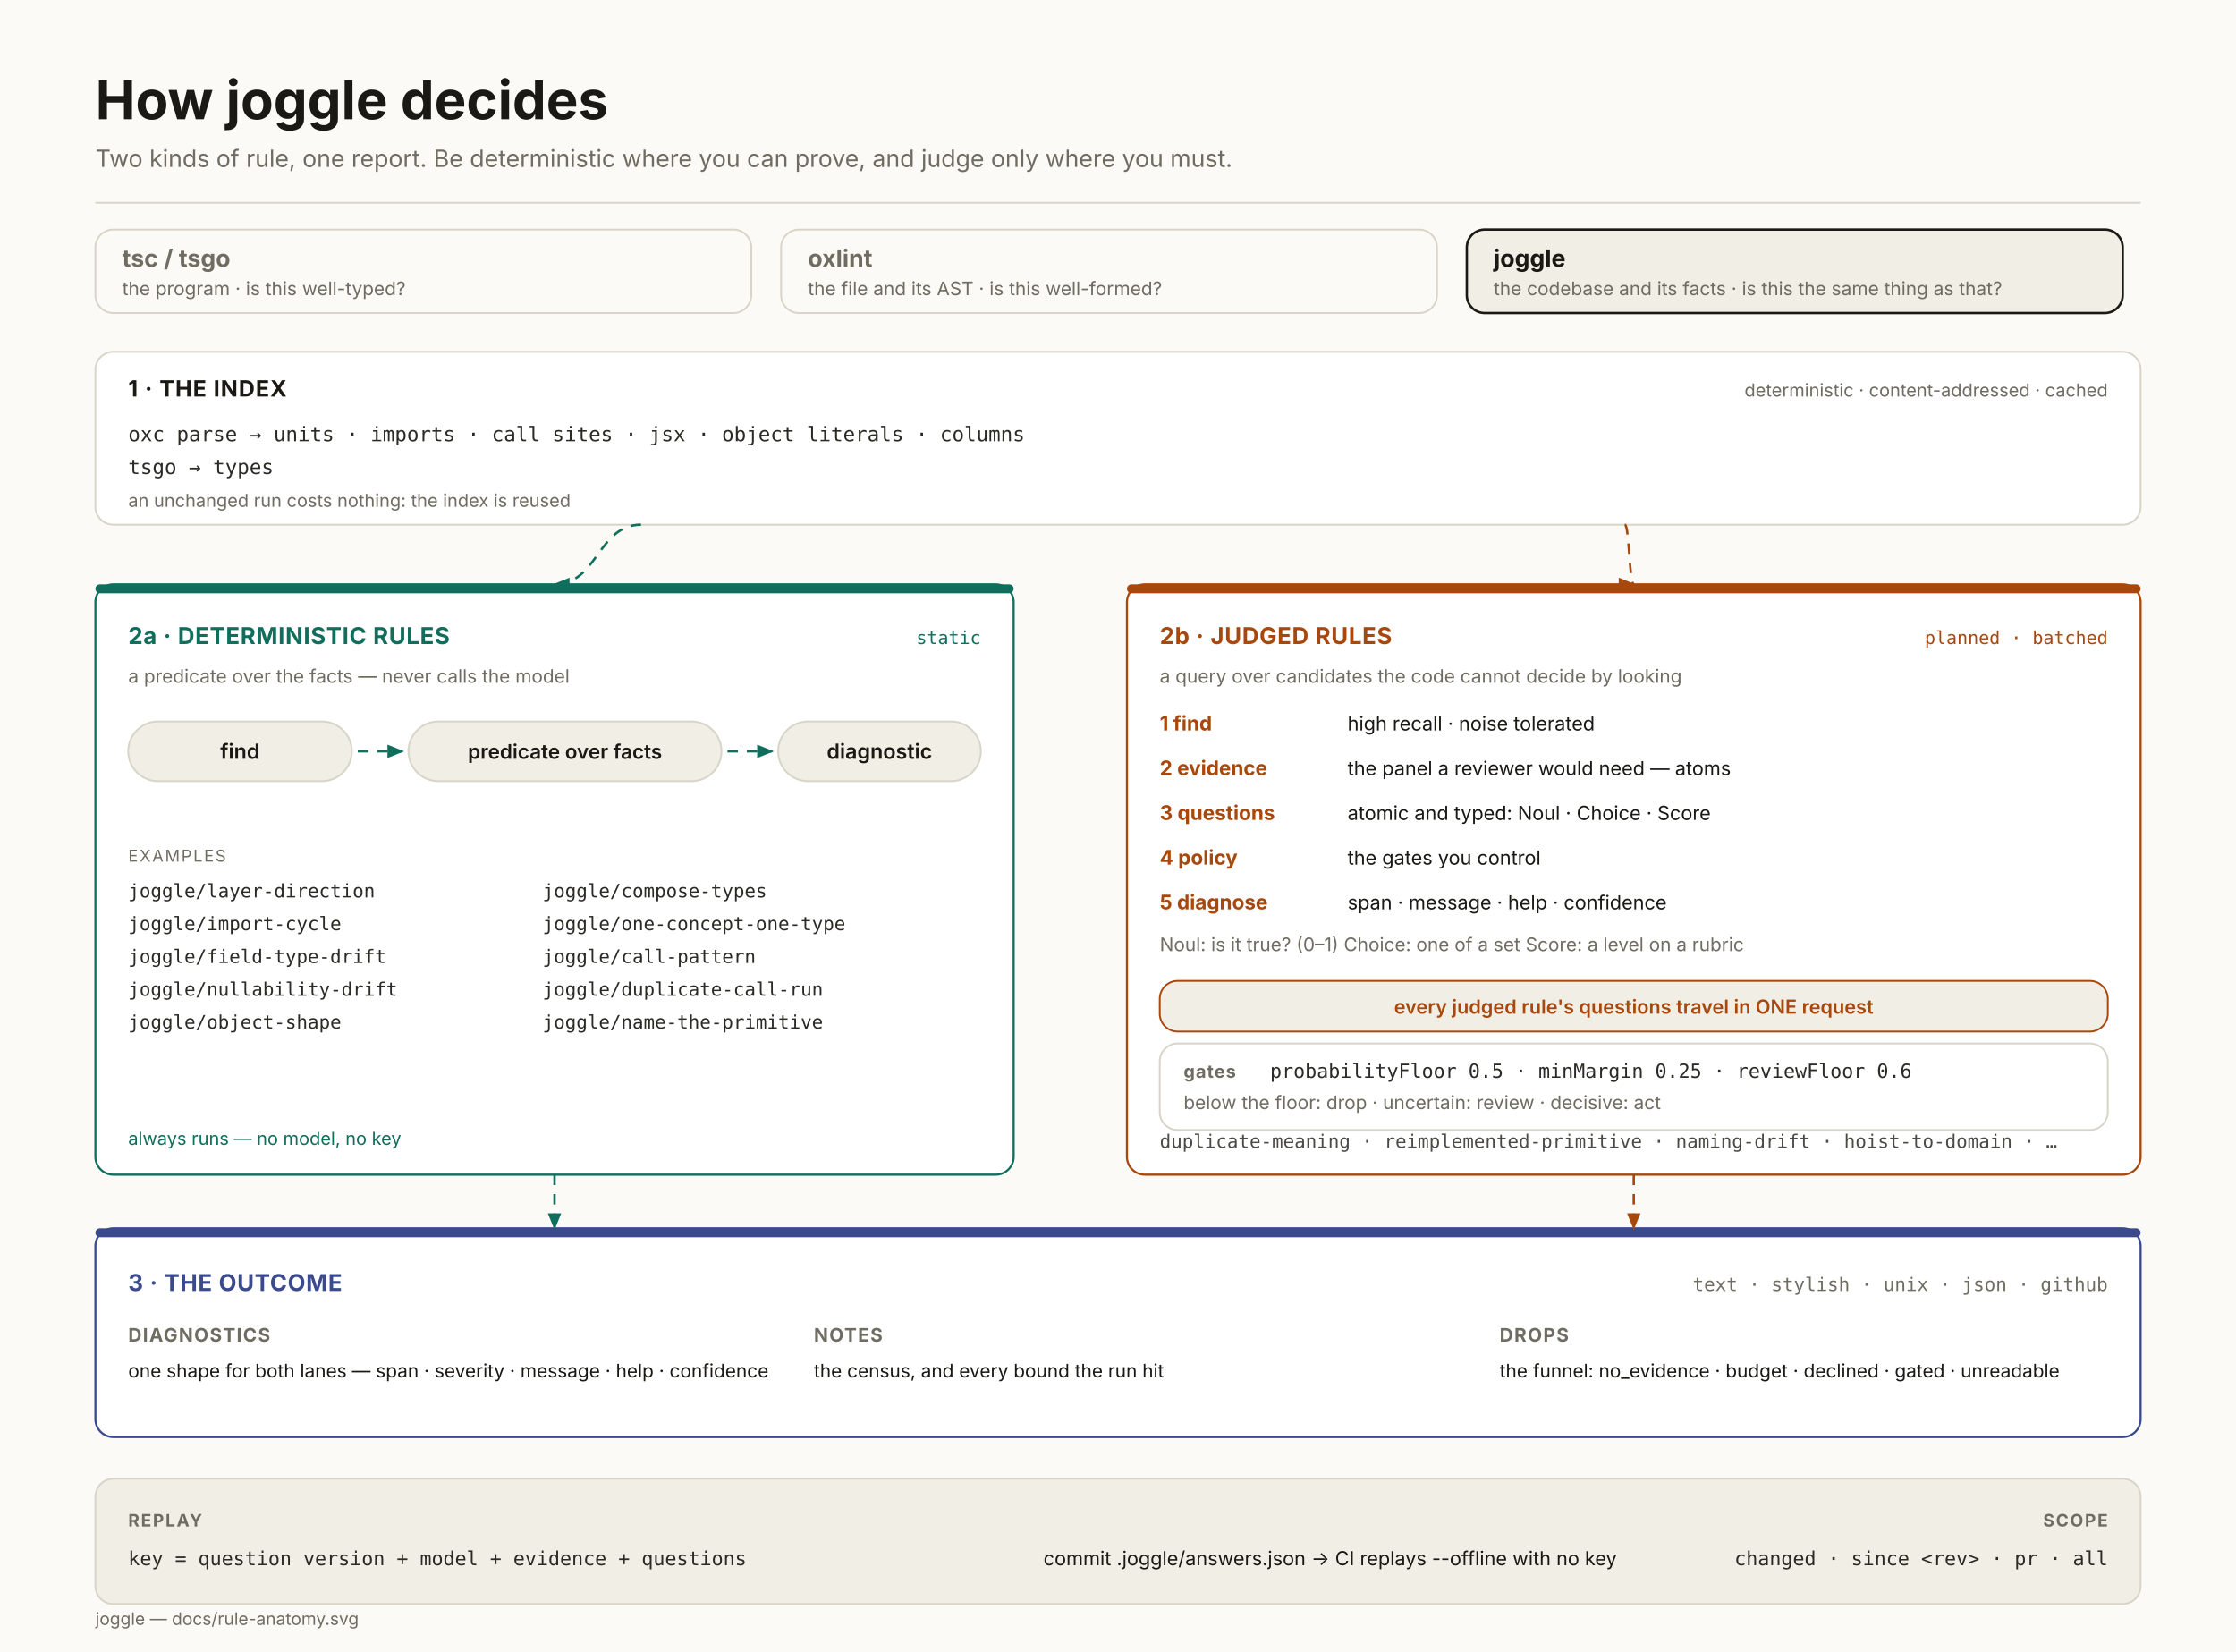
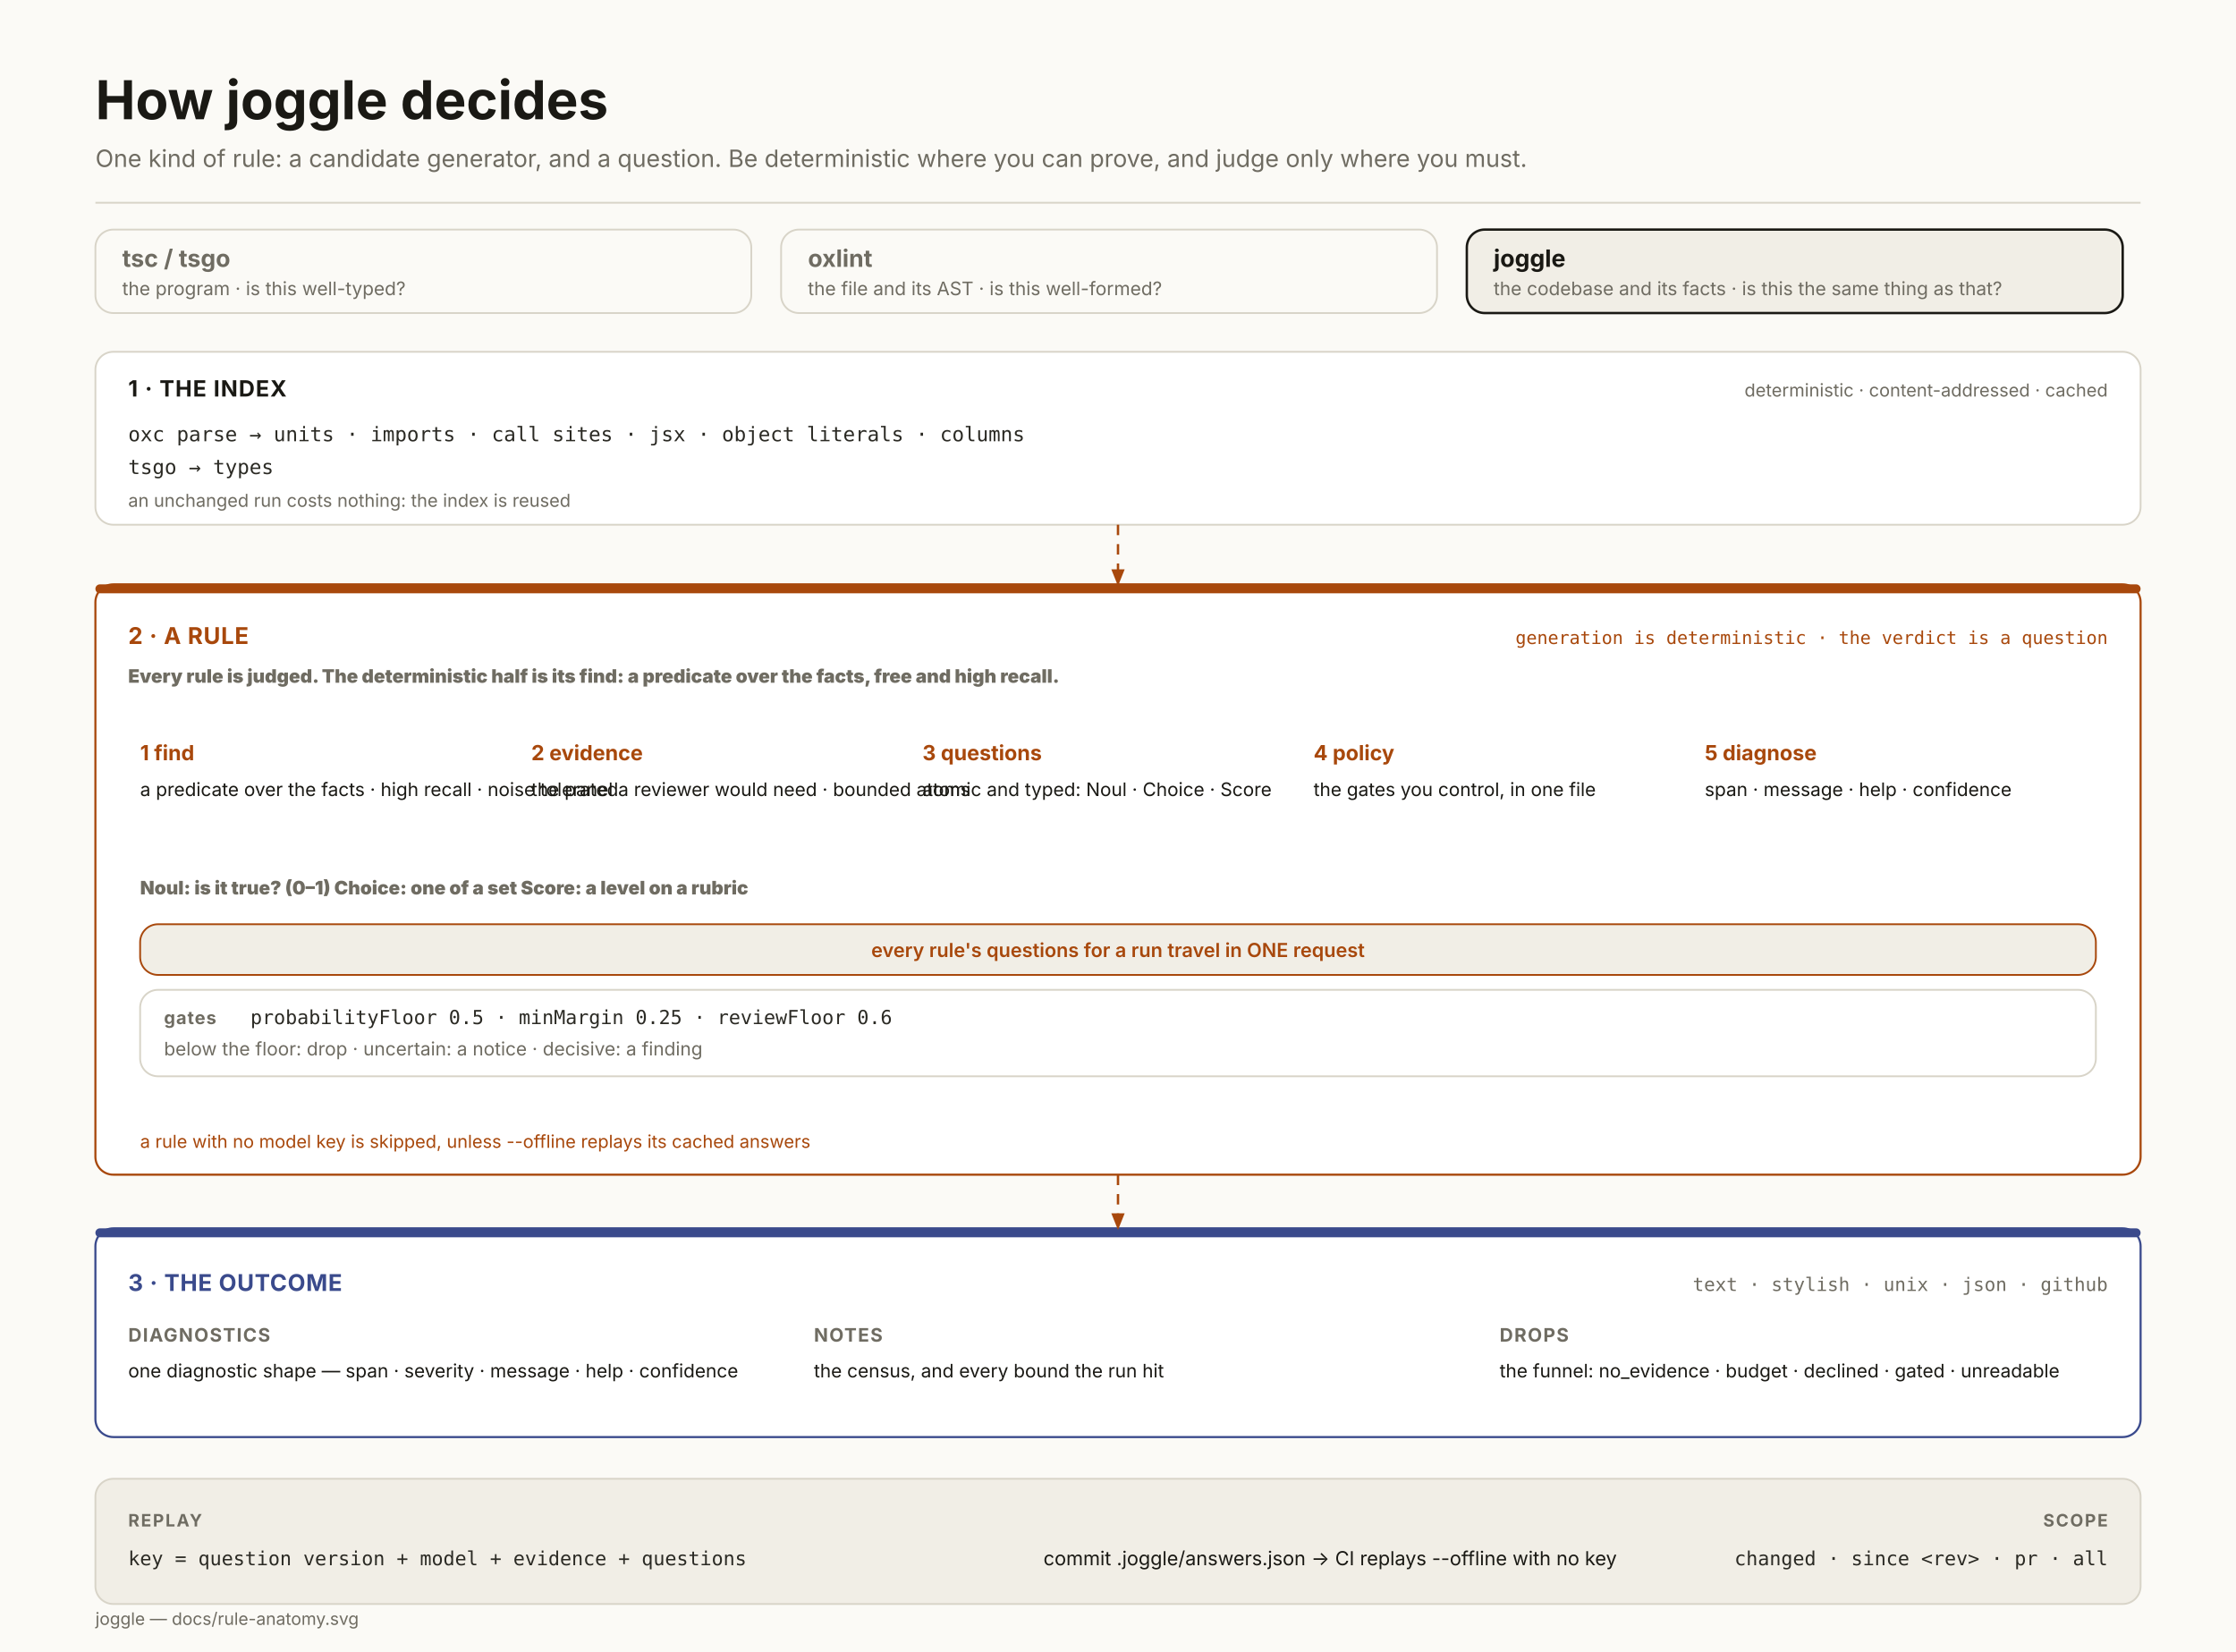
<svg xmlns="http://www.w3.org/2000/svg" viewBox="0 0 1500 1108" width="1500" height="1108" role="img" aria-label="How joggle's rules work">
  <defs>
    <marker id="a-6f6c62" viewBox="0 0 10 10" refX="9" refY="5" markerWidth="7" markerHeight="7" orient="auto-start-reverse">
      <path d="M 0 1 L 10 5 L 0 9 z" fill="#6f6c62" />
    </marker>
    <marker id="a-0f6f5c" viewBox="0 0 10 10" refX="9" refY="5" markerWidth="7" markerHeight="7" orient="auto-start-reverse">
      <path d="M 0 1 L 10 5 L 0 9 z" fill="#0f6f5c" />
    </marker>
    <marker id="a-a8480c" viewBox="0 0 10 10" refX="9" refY="5" markerWidth="7" markerHeight="7" orient="auto-start-reverse">
      <path d="M 0 1 L 10 5 L 0 9 z" fill="#a8480c" />
    </marker>
    <marker id="a-3a4a8c" viewBox="0 0 10 10" refX="9" refY="5" markerWidth="7" markerHeight="7" orient="auto-start-reverse">
      <path d="M 0 1 L 10 5 L 0 9 z" fill="#3a4a8c" />
    </marker>
    <style>
.flow{stroke-dasharray:7 6;animation:flow 1.1s linear infinite}
@keyframes flow{to{stroke-dashoffset:-13}}
.pulse{animation:pulse 2.6s ease-in-out infinite}
@keyframes pulse{0%,100%{opacity:.4}50%{opacity:1}}
@media (prefers-reduced-motion: reduce){.flow,.pulse{animation:none}}
</style>
  </defs>
  <rect x="0" y="0" width="1500" height="1108" rx="0" fill="#fbfaf6" stroke="#fbfaf6" stroke-width="1.2" />
  <text x="64" y="80" font-family="ui-sans-serif,-apple-system,'Segoe UI',Inter,sans-serif" font-size="36" font-weight="700" fill="#1a1914" text-anchor="start" letter-spacing="0" opacity="1">How joggle decides</text>
-   <text x="64" y="112" font-family="ui-sans-serif,-apple-system,'Segoe UI',Inter,sans-serif" font-size="16" font-weight="400" fill="#6f6c62" text-anchor="start" letter-spacing="0" opacity="1">Two kinds of rule, one report.  Be deterministic where you can prove, and judge only where you must.</text>
+   <text x="64" y="112" font-family="ui-sans-serif,-apple-system,'Segoe UI',Inter,sans-serif" font-size="16" font-weight="400" fill="#6f6c62" text-anchor="start" letter-spacing="0" opacity="1">One kind of rule: a candidate generator, and a question.  Be deterministic where you can prove, and judge only where you must.</text>
  <line x1="64" y1="136" x2="1436" y2="136" stroke="#d8d4c8" stroke-width="1.2" />
  <rect x="64" y="154" width="440" height="56" rx="12" fill="none" stroke="#d8d4c8" stroke-width="1.2" />
  <text x="82" y="179" font-family="ui-sans-serif,-apple-system,'Segoe UI',Inter,sans-serif" font-size="16" font-weight="700" fill="#6f6c62" text-anchor="start" letter-spacing="0" opacity="1">tsc / tsgo</text>
  <text x="82" y="198" font-family="ui-sans-serif,-apple-system,'Segoe UI',Inter,sans-serif" font-size="12.5" font-weight="400" fill="#6f6c62" text-anchor="start" letter-spacing="0" opacity="1">the program  ·  is this well-typed?</text>
  <rect x="524" y="154" width="440" height="56" rx="12" fill="none" stroke="#d8d4c8" stroke-width="1.2" />
  <text x="542" y="179" font-family="ui-sans-serif,-apple-system,'Segoe UI',Inter,sans-serif" font-size="16" font-weight="700" fill="#6f6c62" text-anchor="start" letter-spacing="0" opacity="1">oxlint</text>
  <text x="542" y="198" font-family="ui-sans-serif,-apple-system,'Segoe UI',Inter,sans-serif" font-size="12.5" font-weight="400" fill="#6f6c62" text-anchor="start" letter-spacing="0" opacity="1">the file and its AST  ·  is this well-formed?</text>
  <rect x="984" y="154" width="440" height="56" rx="12" fill="#f1eee6" stroke="#1a1914" stroke-width="1.6" />
  <text x="1002" y="179" font-family="ui-sans-serif,-apple-system,'Segoe UI',Inter,sans-serif" font-size="16" font-weight="700" fill="#1a1914" text-anchor="start" letter-spacing="0" opacity="1">joggle</text>
  <text x="1002" y="198" font-family="ui-sans-serif,-apple-system,'Segoe UI',Inter,sans-serif" font-size="12.5" font-weight="400" fill="#6f6c62" text-anchor="start" letter-spacing="0" opacity="1">the codebase and its facts  ·  is this the same thing as that?</text>
  <rect x="64" y="236" width="1372" height="116" rx="12" fill="#ffffff" stroke="#d8d4c8" stroke-width="1.2" />
  <text x="86" y="266" font-family="ui-sans-serif,-apple-system,'Segoe UI',Inter,sans-serif" font-size="15" font-weight="700" fill="#1a1914" text-anchor="start" letter-spacing="0.6" opacity="1">1 · THE INDEX</text>
  <text x="1414" y="266" font-family="ui-sans-serif,-apple-system,'Segoe UI',Inter,sans-serif" font-size="12" font-weight="400" fill="#6f6c62" text-anchor="end" letter-spacing="0" opacity="1">deterministic · content-addressed · cached</text>
  <text x="86" y="296" font-family="ui-monospace,SFMono-Regular,Menlo,monospace" font-size="13.5" font-weight="400" fill="#2b2a24" text-anchor="start" letter-spacing="0" opacity="1">oxc parse  →  units · imports · call sites · jsx · object literals · columns</text>
  <text x="86" y="318" font-family="ui-monospace,SFMono-Regular,Menlo,monospace" font-size="13.5" font-weight="400" fill="#2b2a24" text-anchor="start" letter-spacing="0" opacity="1">tsgo  →  types</text>
  <text x="86" y="340" font-family="ui-sans-serif,-apple-system,'Segoe UI',Inter,sans-serif" font-size="12" font-weight="400" fill="#6f6c62" text-anchor="start" letter-spacing="0" opacity="1">an unchanged run costs nothing: the index is reused</text>
-   <rect x="64" y="392" width="616" height="396" rx="12" fill="#ffffff" stroke="#0f6f5c" stroke-width="1.4" />
-   <rect x="64" y="392" width="616" height="6" rx="3" fill="#0f6f5c" />
-   <text x="86" y="432" font-family="ui-sans-serif,-apple-system,'Segoe UI',Inter,sans-serif" font-size="15.5" font-weight="700" fill="#0f6f5c" text-anchor="start" letter-spacing="0.4" opacity="1">2a · DETERMINISTIC RULES</text>
-   <text x="658" y="432" font-family="ui-monospace,SFMono-Regular,Menlo,monospace" font-size="12" font-weight="400" fill="#0f6f5c" text-anchor="end" letter-spacing="0" opacity="1">static</text>
-   <text x="86" y="458" font-family="ui-sans-serif,-apple-system,'Segoe UI',Inter,sans-serif" font-size="12.5" font-weight="400" fill="#6f6c62" text-anchor="start" letter-spacing="0" opacity="1">a predicate over the facts — never calls the model</text>
-   <rect x="86" y="484" width="150" height="40" rx="20" fill="#f1eee6" stroke="#d8d4c8" stroke-width="1.2" />
-   <text x="161" y="509" font-family="ui-sans-serif,-apple-system,'Segoe UI',Inter,sans-serif" font-size="14" font-weight="600" fill="#1a1914" text-anchor="middle" letter-spacing="0" opacity="1">find</text>
-   <path class="flow" d="M 240 504 C 255 504, 255 504, 270 504" fill="none" stroke="#0f6f5c" stroke-width="1.6" marker-end="url(#a-0f6f5c)" />
-   <rect x="274" y="484" width="210" height="40" rx="20" fill="#f1eee6" stroke="#d8d4c8" stroke-width="1.2" />
-   <text x="379" y="509" font-family="ui-sans-serif,-apple-system,'Segoe UI',Inter,sans-serif" font-size="13.5" font-weight="600" fill="#1a1914" text-anchor="middle" letter-spacing="0" opacity="1">predicate over facts</text>
-   <path class="flow" d="M 488 504 C 503 504, 503 504, 518 504" fill="none" stroke="#0f6f5c" stroke-width="1.6" marker-end="url(#a-0f6f5c)" />
-   <rect x="522" y="484" width="136" height="40" rx="20" fill="#f1eee6" stroke="#d8d4c8" stroke-width="1.2" />
-   <text x="590" y="509" font-family="ui-sans-serif,-apple-system,'Segoe UI',Inter,sans-serif" font-size="14" font-weight="600" fill="#1a1914" text-anchor="middle" letter-spacing="0" opacity="1">diagnostic</text>
-   <text x="86" y="578" font-family="ui-sans-serif,-apple-system,'Segoe UI',Inter,sans-serif" font-size="11" font-weight="400" fill="#6f6c62" text-anchor="start" letter-spacing="1" opacity="1">EXAMPLES</text>
-   <text x="86" y="602" font-family="ui-monospace,SFMono-Regular,Menlo,monospace" font-size="12.5" font-weight="400" fill="#2b2a24" text-anchor="start" letter-spacing="0" opacity="1">joggle/layer-direction</text>
-   <text x="86" y="624" font-family="ui-monospace,SFMono-Regular,Menlo,monospace" font-size="12.5" font-weight="400" fill="#2b2a24" text-anchor="start" letter-spacing="0" opacity="1">joggle/import-cycle</text>
-   <text x="86" y="646" font-family="ui-monospace,SFMono-Regular,Menlo,monospace" font-size="12.5" font-weight="400" fill="#2b2a24" text-anchor="start" letter-spacing="0" opacity="1">joggle/field-type-drift</text>
-   <text x="86" y="668" font-family="ui-monospace,SFMono-Regular,Menlo,monospace" font-size="12.5" font-weight="400" fill="#2b2a24" text-anchor="start" letter-spacing="0" opacity="1">joggle/nullability-drift</text>
-   <text x="86" y="690" font-family="ui-monospace,SFMono-Regular,Menlo,monospace" font-size="12.5" font-weight="400" fill="#2b2a24" text-anchor="start" letter-spacing="0" opacity="1">joggle/object-shape</text>
-   <text x="364" y="602" font-family="ui-monospace,SFMono-Regular,Menlo,monospace" font-size="12.5" font-weight="400" fill="#2b2a24" text-anchor="start" letter-spacing="0" opacity="1">joggle/compose-types</text>
-   <text x="364" y="624" font-family="ui-monospace,SFMono-Regular,Menlo,monospace" font-size="12.5" font-weight="400" fill="#2b2a24" text-anchor="start" letter-spacing="0" opacity="1">joggle/one-concept-one-type</text>
-   <text x="364" y="646" font-family="ui-monospace,SFMono-Regular,Menlo,monospace" font-size="12.5" font-weight="400" fill="#2b2a24" text-anchor="start" letter-spacing="0" opacity="1">joggle/call-pattern</text>
-   <text x="364" y="668" font-family="ui-monospace,SFMono-Regular,Menlo,monospace" font-size="12.5" font-weight="400" fill="#2b2a24" text-anchor="start" letter-spacing="0" opacity="1">joggle/duplicate-call-run</text>
-   <text x="364" y="690" font-family="ui-monospace,SFMono-Regular,Menlo,monospace" font-size="12.5" font-weight="400" fill="#2b2a24" text-anchor="start" letter-spacing="0" opacity="1">joggle/name-the-primitive</text>
-   <text x="86" y="768" font-family="ui-sans-serif,-apple-system,'Segoe UI',Inter,sans-serif" font-size="12" font-weight="400" fill="#0f6f5c" text-anchor="start" letter-spacing="0" opacity="1">always runs — no model, no key</text>
-   <rect x="756" y="392" width="680" height="396" rx="12" fill="#ffffff" stroke="#a8480c" stroke-width="1.4" />
-   <rect x="756" y="392" width="680" height="6" rx="3" fill="#a8480c" />
-   <text x="778" y="432" font-family="ui-sans-serif,-apple-system,'Segoe UI',Inter,sans-serif" font-size="15.5" font-weight="700" fill="#a8480c" text-anchor="start" letter-spacing="0.4" opacity="1">2b · JUDGED RULES</text>
-   <text x="1414" y="432" font-family="ui-monospace,SFMono-Regular,Menlo,monospace" font-size="12" font-weight="400" fill="#a8480c" text-anchor="end" letter-spacing="0" opacity="1">planned · batched</text>
-   <text x="778" y="458" font-family="ui-sans-serif,-apple-system,'Segoe UI',Inter,sans-serif" font-size="12.5" font-weight="400" fill="#6f6c62" text-anchor="start" letter-spacing="0" opacity="1">a query over candidates the code cannot decide by looking</text>
-   <text x="778" y="490" font-family="ui-sans-serif,-apple-system,'Segoe UI',Inter,sans-serif" font-size="13.5" font-weight="700" fill="#a8480c" text-anchor="start" letter-spacing="0" opacity="1">1  find</text>
-   <text x="904" y="490" font-family="ui-sans-serif,-apple-system,'Segoe UI',Inter,sans-serif" font-size="13" font-weight="400" fill="#1a1914" text-anchor="start" letter-spacing="0" opacity="1">high recall · noise tolerated</text>
-   <text x="778" y="520" font-family="ui-sans-serif,-apple-system,'Segoe UI',Inter,sans-serif" font-size="13.5" font-weight="700" fill="#a8480c" text-anchor="start" letter-spacing="0" opacity="1">2  evidence</text>
-   <text x="904" y="520" font-family="ui-sans-serif,-apple-system,'Segoe UI',Inter,sans-serif" font-size="13" font-weight="400" fill="#1a1914" text-anchor="start" letter-spacing="0" opacity="1">the panel a reviewer would need — atoms</text>
-   <text x="778" y="550" font-family="ui-sans-serif,-apple-system,'Segoe UI',Inter,sans-serif" font-size="13.5" font-weight="700" fill="#a8480c" text-anchor="start" letter-spacing="0" opacity="1">3  questions</text>
-   <text x="904" y="550" font-family="ui-sans-serif,-apple-system,'Segoe UI',Inter,sans-serif" font-size="13" font-weight="400" fill="#1a1914" text-anchor="start" letter-spacing="0" opacity="1">atomic and typed:  Noul · Choice · Score</text>
-   <text x="778" y="580" font-family="ui-sans-serif,-apple-system,'Segoe UI',Inter,sans-serif" font-size="13.5" font-weight="700" fill="#a8480c" text-anchor="start" letter-spacing="0" opacity="1">4  policy</text>
-   <text x="904" y="580" font-family="ui-sans-serif,-apple-system,'Segoe UI',Inter,sans-serif" font-size="13" font-weight="400" fill="#1a1914" text-anchor="start" letter-spacing="0" opacity="1">the gates you control</text>
-   <text x="778" y="610" font-family="ui-sans-serif,-apple-system,'Segoe UI',Inter,sans-serif" font-size="13.5" font-weight="700" fill="#a8480c" text-anchor="start" letter-spacing="0" opacity="1">5  diagnose</text>
-   <text x="904" y="610" font-family="ui-sans-serif,-apple-system,'Segoe UI',Inter,sans-serif" font-size="13" font-weight="400" fill="#1a1914" text-anchor="start" letter-spacing="0" opacity="1">span · message · help · confidence</text>
-   <text x="778" y="638" font-family="ui-sans-serif,-apple-system,'Segoe UI',Inter,sans-serif" font-size="12.5" font-weight="400" fill="#6f6c62" text-anchor="start" letter-spacing="0" opacity="1">Noul: is it true? (0–1)      Choice: one of a set      Score: a level on a rubric</text>
-   <rect x="778" y="658" width="636" height="34" rx="12" fill="#f1eee6" stroke="#a8480c" stroke-width="1.2" />
-   <text x="1096" y="680" font-family="ui-sans-serif,-apple-system,'Segoe UI',Inter,sans-serif" font-size="13" font-weight="600" fill="#a8480c" text-anchor="middle" letter-spacing="0" opacity="1">every judged rule's questions travel in ONE request</text>
-   <rect x="778" y="700" width="636" height="58" rx="12" fill="none" stroke="#d8d4c8" stroke-width="1.2" />
-   <text x="794" y="723" font-family="ui-sans-serif,-apple-system,'Segoe UI',Inter,sans-serif" font-size="12" font-weight="700" fill="#6f6c62" text-anchor="start" letter-spacing="0.6" opacity="1">gates</text>
-   <text x="852" y="723" font-family="ui-monospace,SFMono-Regular,Menlo,monospace" font-size="13" font-weight="400" fill="#2b2a24" text-anchor="start" letter-spacing="0" opacity="1">probabilityFloor 0.5  ·  minMargin 0.25  ·  reviewFloor 0.6</text>
-   <text x="794" y="744" font-family="ui-sans-serif,-apple-system,'Segoe UI',Inter,sans-serif" font-size="12.5" font-weight="400" fill="#6f6c62" text-anchor="start" letter-spacing="0" opacity="1">below the floor: drop      ·      uncertain: review      ·      decisive: act</text>
-   <text x="778" y="770" font-family="ui-monospace,SFMono-Regular,Menlo,monospace" font-size="12.5" font-weight="400" fill="#2b2a24" text-anchor="start" letter-spacing="0" opacity="0.85">duplicate-meaning · reimplemented-primitive · naming-drift · hoist-to-domain · …</text>
-   <path class="flow" d="M 430 352 C 401 352, 401 392, 372 392" fill="none" stroke="#0f6f5c" stroke-width="1.6" marker-end="url(#a-0f6f5c)" />
-   <path class="flow" d="M 1090 352 C 1093 352, 1093 392, 1096 392" fill="none" stroke="#a8480c" stroke-width="1.6" marker-end="url(#a-a8480c)" />
+   <rect x="64" y="392" width="1372" height="396" rx="12" fill="#ffffff" stroke="#a8480c" stroke-width="1.4" />
+   <rect x="64" y="392" width="1372" height="6" rx="3" fill="#a8480c" />
+   <text x="86" y="432" font-family="ui-sans-serif,-apple-system,'Segoe UI',Inter,sans-serif" font-size="15.5" font-weight="700" fill="#a8480c" text-anchor="start" letter-spacing="0.4" opacity="1">2 · A RULE</text>
+   <text x="1414" y="432" font-family="ui-monospace,SFMono-Regular,Menlo,monospace" font-size="12" font-weight="400" fill="#a8480c" text-anchor="end" letter-spacing="0" opacity="1">generation is deterministic · the verdict is a question</text>
+   <text x="86" y="458" font-family="ui-sans-serif,-apple-system,'Segoe UI',Inter,sans-serif" font-size="12.5" font-weight="900" fill="#6f6c62" text-anchor="start" letter-spacing="0" opacity="1">Every rule is judged. The deterministic half is its find: a predicate over the facts, free and high recall.</text>
+   <text x="94" y="510" font-family="ui-sans-serif,-apple-system,'Segoe UI',Inter,sans-serif" font-size="14" font-weight="700" fill="#a8480c" text-anchor="start" letter-spacing="0" opacity="1">1  find</text>
+   <text x="94" y="534" font-family="ui-sans-serif,-apple-system,'Segoe UI',Inter,sans-serif" font-size="12.5" font-weight="242.4" fill="#1a1914" text-anchor="start" letter-spacing="0" opacity="1">a predicate over the facts · high recall · noise tolerated</text>
+   <text x="356.4" y="510" font-family="ui-sans-serif,-apple-system,'Segoe UI',Inter,sans-serif" font-size="14" font-weight="700" fill="#a8480c" text-anchor="start" letter-spacing="0" opacity="1">2  evidence</text>
+   <text x="356.4" y="534" font-family="ui-sans-serif,-apple-system,'Segoe UI',Inter,sans-serif" font-size="12.5" font-weight="242.4" fill="#1a1914" text-anchor="start" letter-spacing="0" opacity="1">the panel a reviewer would need · bounded atoms</text>
+   <text x="618.8" y="510" font-family="ui-sans-serif,-apple-system,'Segoe UI',Inter,sans-serif" font-size="14" font-weight="700" fill="#a8480c" text-anchor="start" letter-spacing="0" opacity="1">3  questions</text>
+   <text x="618.8" y="534" font-family="ui-sans-serif,-apple-system,'Segoe UI',Inter,sans-serif" font-size="12.5" font-weight="242.4" fill="#1a1914" text-anchor="start" letter-spacing="0" opacity="1">atomic and typed:  Noul · Choice · Score</text>
+   <text x="881.2" y="510" font-family="ui-sans-serif,-apple-system,'Segoe UI',Inter,sans-serif" font-size="14" font-weight="700" fill="#a8480c" text-anchor="start" letter-spacing="0" opacity="1">4  policy</text>
+   <text x="881.2" y="534" font-family="ui-sans-serif,-apple-system,'Segoe UI',Inter,sans-serif" font-size="12.5" font-weight="242.4" fill="#1a1914" text-anchor="start" letter-spacing="0" opacity="1">the gates you control, in one file</text>
+   <text x="1143.6" y="510" font-family="ui-sans-serif,-apple-system,'Segoe UI',Inter,sans-serif" font-size="14" font-weight="700" fill="#a8480c" text-anchor="start" letter-spacing="0" opacity="1">5  diagnose</text>
+   <text x="1143.6" y="534" font-family="ui-sans-serif,-apple-system,'Segoe UI',Inter,sans-serif" font-size="12.5" font-weight="242.4" fill="#1a1914" text-anchor="start" letter-spacing="0" opacity="1">span · message · help · confidence</text>
+   <text x="94" y="600" font-family="ui-sans-serif,-apple-system,'Segoe UI',Inter,sans-serif" font-size="12.5" font-weight="900" fill="#6f6c62" text-anchor="start" letter-spacing="0" opacity="1">Noul: is it true? (0–1)      Choice: one of a set      Score: a level on a rubric</text>
+   <rect x="94" y="620" width="1312" height="34" rx="12" fill="#f1eee6" stroke="#a8480c" stroke-width="1.2" />
+   <text x="750" y="642" font-family="ui-sans-serif,-apple-system,'Segoe UI',Inter,sans-serif" font-size="13" font-weight="600" fill="#a8480c" text-anchor="middle" letter-spacing="0" opacity="1">every rule's questions for a run travel in ONE request</text>
+   <rect x="94" y="664" width="1312" height="58" rx="12" fill="none" stroke="#d8d4c8" stroke-width="1.2" />
+   <text x="110" y="687" font-family="ui-sans-serif,-apple-system,'Segoe UI',Inter,sans-serif" font-size="12" font-weight="700" fill="#6f6c62" text-anchor="start" letter-spacing="0.6" opacity="1">gates</text>
+   <text x="168" y="687" font-family="ui-monospace,SFMono-Regular,Menlo,monospace" font-size="13" font-weight="400" fill="#2b2a24" text-anchor="start" letter-spacing="0" opacity="1">probabilityFloor 0.5  ·  minMargin 0.25  ·  reviewFloor 0.6</text>
+   <text x="110" y="708" font-family="ui-sans-serif,-apple-system,'Segoe UI',Inter,sans-serif" font-size="12.5" font-weight="400" fill="#6f6c62" text-anchor="start" letter-spacing="0" opacity="1">below the floor: drop      ·      uncertain: a notice      ·      decisive: a finding</text>
+   <text x="94" y="770" font-family="ui-sans-serif,-apple-system,'Segoe UI',Inter,sans-serif" font-size="12" font-weight="400" fill="#a8480c" text-anchor="start" letter-spacing="0" opacity="1">a rule with no model key is skipped, unless --offline replays its cached answers</text>
+   <path class="flow" d="M 750 352 C 750 352, 750 392, 750 392" fill="none" stroke="#a8480c" stroke-width="1.6" marker-end="url(#a-a8480c)" />
  <rect x="64" y="824" width="1372" height="140" rx="12" fill="#ffffff" stroke="#3a4a8c" stroke-width="1.4" />
  <rect x="64" y="824" width="1372" height="6" rx="3" fill="#3a4a8c" />
  <text x="86" y="866" font-family="ui-sans-serif,-apple-system,'Segoe UI',Inter,sans-serif" font-size="15.5" font-weight="700" fill="#3a4a8c" text-anchor="start" letter-spacing="0.4" opacity="1">3 · THE OUTCOME</text>
  <text x="1414" y="866" font-family="ui-monospace,SFMono-Regular,Menlo,monospace" font-size="12.5" font-weight="400" fill="#6f6c62" text-anchor="end" letter-spacing="0" opacity="1">text · stylish · unix · json · github</text>
  <text x="86" y="900" font-family="ui-sans-serif,-apple-system,'Segoe UI',Inter,sans-serif" font-size="12.5" font-weight="700" fill="#6f6c62" text-anchor="start" letter-spacing="0.8" opacity="1">DIAGNOSTICS</text>
-   <text x="86" y="924" font-family="ui-sans-serif,-apple-system,'Segoe UI',Inter,sans-serif" font-size="12.5" font-weight="400" fill="#1a1914" text-anchor="start" letter-spacing="0" opacity="1">one shape for both lanes — span · severity · message · help · confidence</text>
+   <text x="86" y="924" font-family="ui-sans-serif,-apple-system,'Segoe UI',Inter,sans-serif" font-size="12.5" font-weight="400" fill="#1a1914" text-anchor="start" letter-spacing="0" opacity="1">one diagnostic shape — span · severity · message · help · confidence</text>
  <text x="546" y="900" font-family="ui-sans-serif,-apple-system,'Segoe UI',Inter,sans-serif" font-size="12.5" font-weight="700" fill="#6f6c62" text-anchor="start" letter-spacing="0.8" opacity="1">NOTES</text>
  <text x="546" y="924" font-family="ui-sans-serif,-apple-system,'Segoe UI',Inter,sans-serif" font-size="12.5" font-weight="400" fill="#1a1914" text-anchor="start" letter-spacing="0" opacity="1">the census, and every bound the run hit</text>
  <text x="1006" y="900" font-family="ui-sans-serif,-apple-system,'Segoe UI',Inter,sans-serif" font-size="12.5" font-weight="700" fill="#6f6c62" text-anchor="start" letter-spacing="0.8" opacity="1">DROPS</text>
  <text x="1006" y="924" font-family="ui-sans-serif,-apple-system,'Segoe UI',Inter,sans-serif" font-size="12.5" font-weight="400" fill="#1a1914" text-anchor="start" letter-spacing="0" opacity="1">the funnel: no_evidence · budget · declined · gated · unreadable</text>
-   <path class="flow" d="M 372 788 C 372 788, 372 824, 372 824" fill="none" stroke="#0f6f5c" stroke-width="1.6" marker-end="url(#a-0f6f5c)" />
-   <path class="flow" d="M 1096 788 C 1096 788, 1096 824, 1096 824" fill="none" stroke="#a8480c" stroke-width="1.6" marker-end="url(#a-a8480c)" />
+   <path class="flow" d="M 750 788 C 750 788, 750 824, 750 824" fill="none" stroke="#a8480c" stroke-width="1.6" marker-end="url(#a-a8480c)" />
  <rect x="64" y="992" width="1372" height="84" rx="12" fill="#f1eee6" stroke="#d8d4c8" stroke-width="1.2" />
  <text x="86" y="1024" font-family="ui-sans-serif,-apple-system,'Segoe UI',Inter,sans-serif" font-size="11.5" font-weight="700" fill="#6f6c62" text-anchor="start" letter-spacing="1" opacity="1">REPLAY</text>
  <text x="86" y="1050" font-family="ui-monospace,SFMono-Regular,Menlo,monospace" font-size="13" font-weight="400" fill="#2b2a24" text-anchor="start" letter-spacing="0" opacity="1">key = question version + model + evidence + questions</text>
  <text x="700" y="1050" font-family="ui-sans-serif,-apple-system,'Segoe UI',Inter,sans-serif" font-size="13" font-weight="400" fill="#1a1914" text-anchor="start" letter-spacing="0" opacity="1">commit .joggle/answers.json  →  CI replays --offline with no key</text>
  <text x="1414" y="1024" font-family="ui-sans-serif,-apple-system,'Segoe UI',Inter,sans-serif" font-size="11.5" font-weight="700" fill="#6f6c62" text-anchor="end" letter-spacing="1" opacity="1">SCOPE</text>
  <text x="1414" y="1050" font-family="ui-monospace,SFMono-Regular,Menlo,monospace" font-size="13" font-weight="400" fill="#2b2a24" text-anchor="end" letter-spacing="0" opacity="1">changed · since &lt;rev&gt; · pr · all</text>
  <text x="64" y="1090" font-family="ui-sans-serif,-apple-system,'Segoe UI',Inter,sans-serif" font-size="11.5" font-weight="400" fill="#6f6c62" text-anchor="start" letter-spacing="0" opacity="1">joggle — docs/rule-anatomy.svg</text>
</svg>
